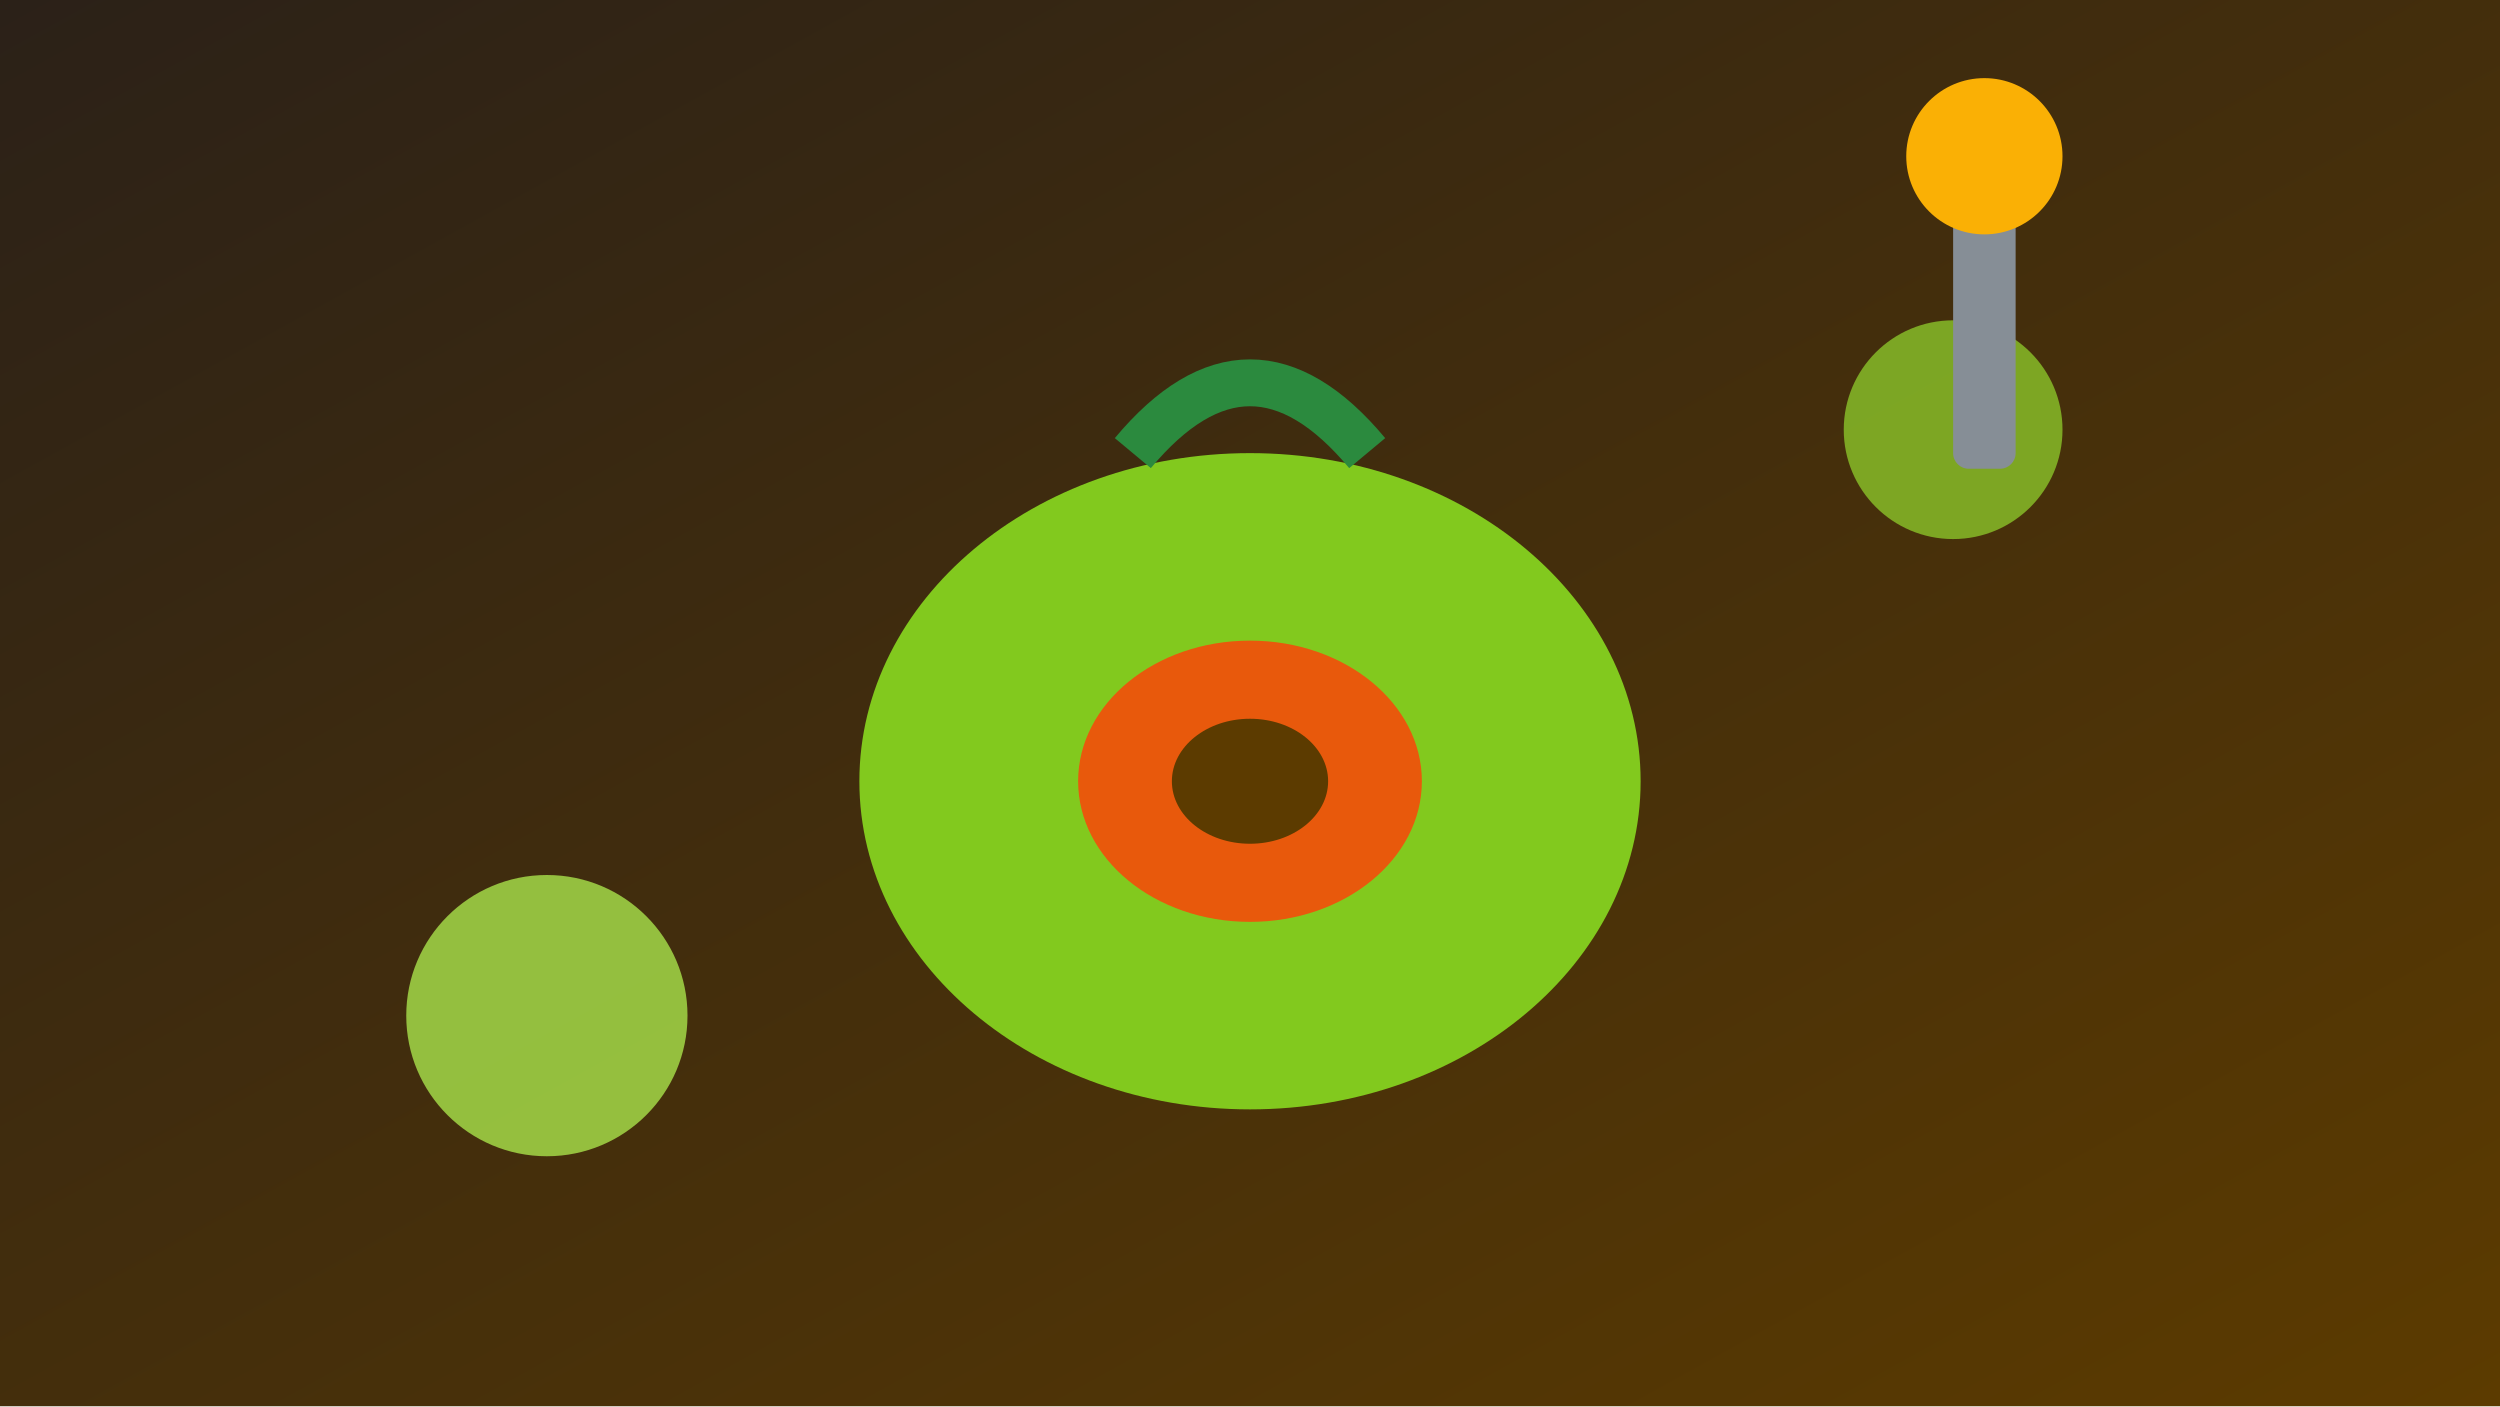
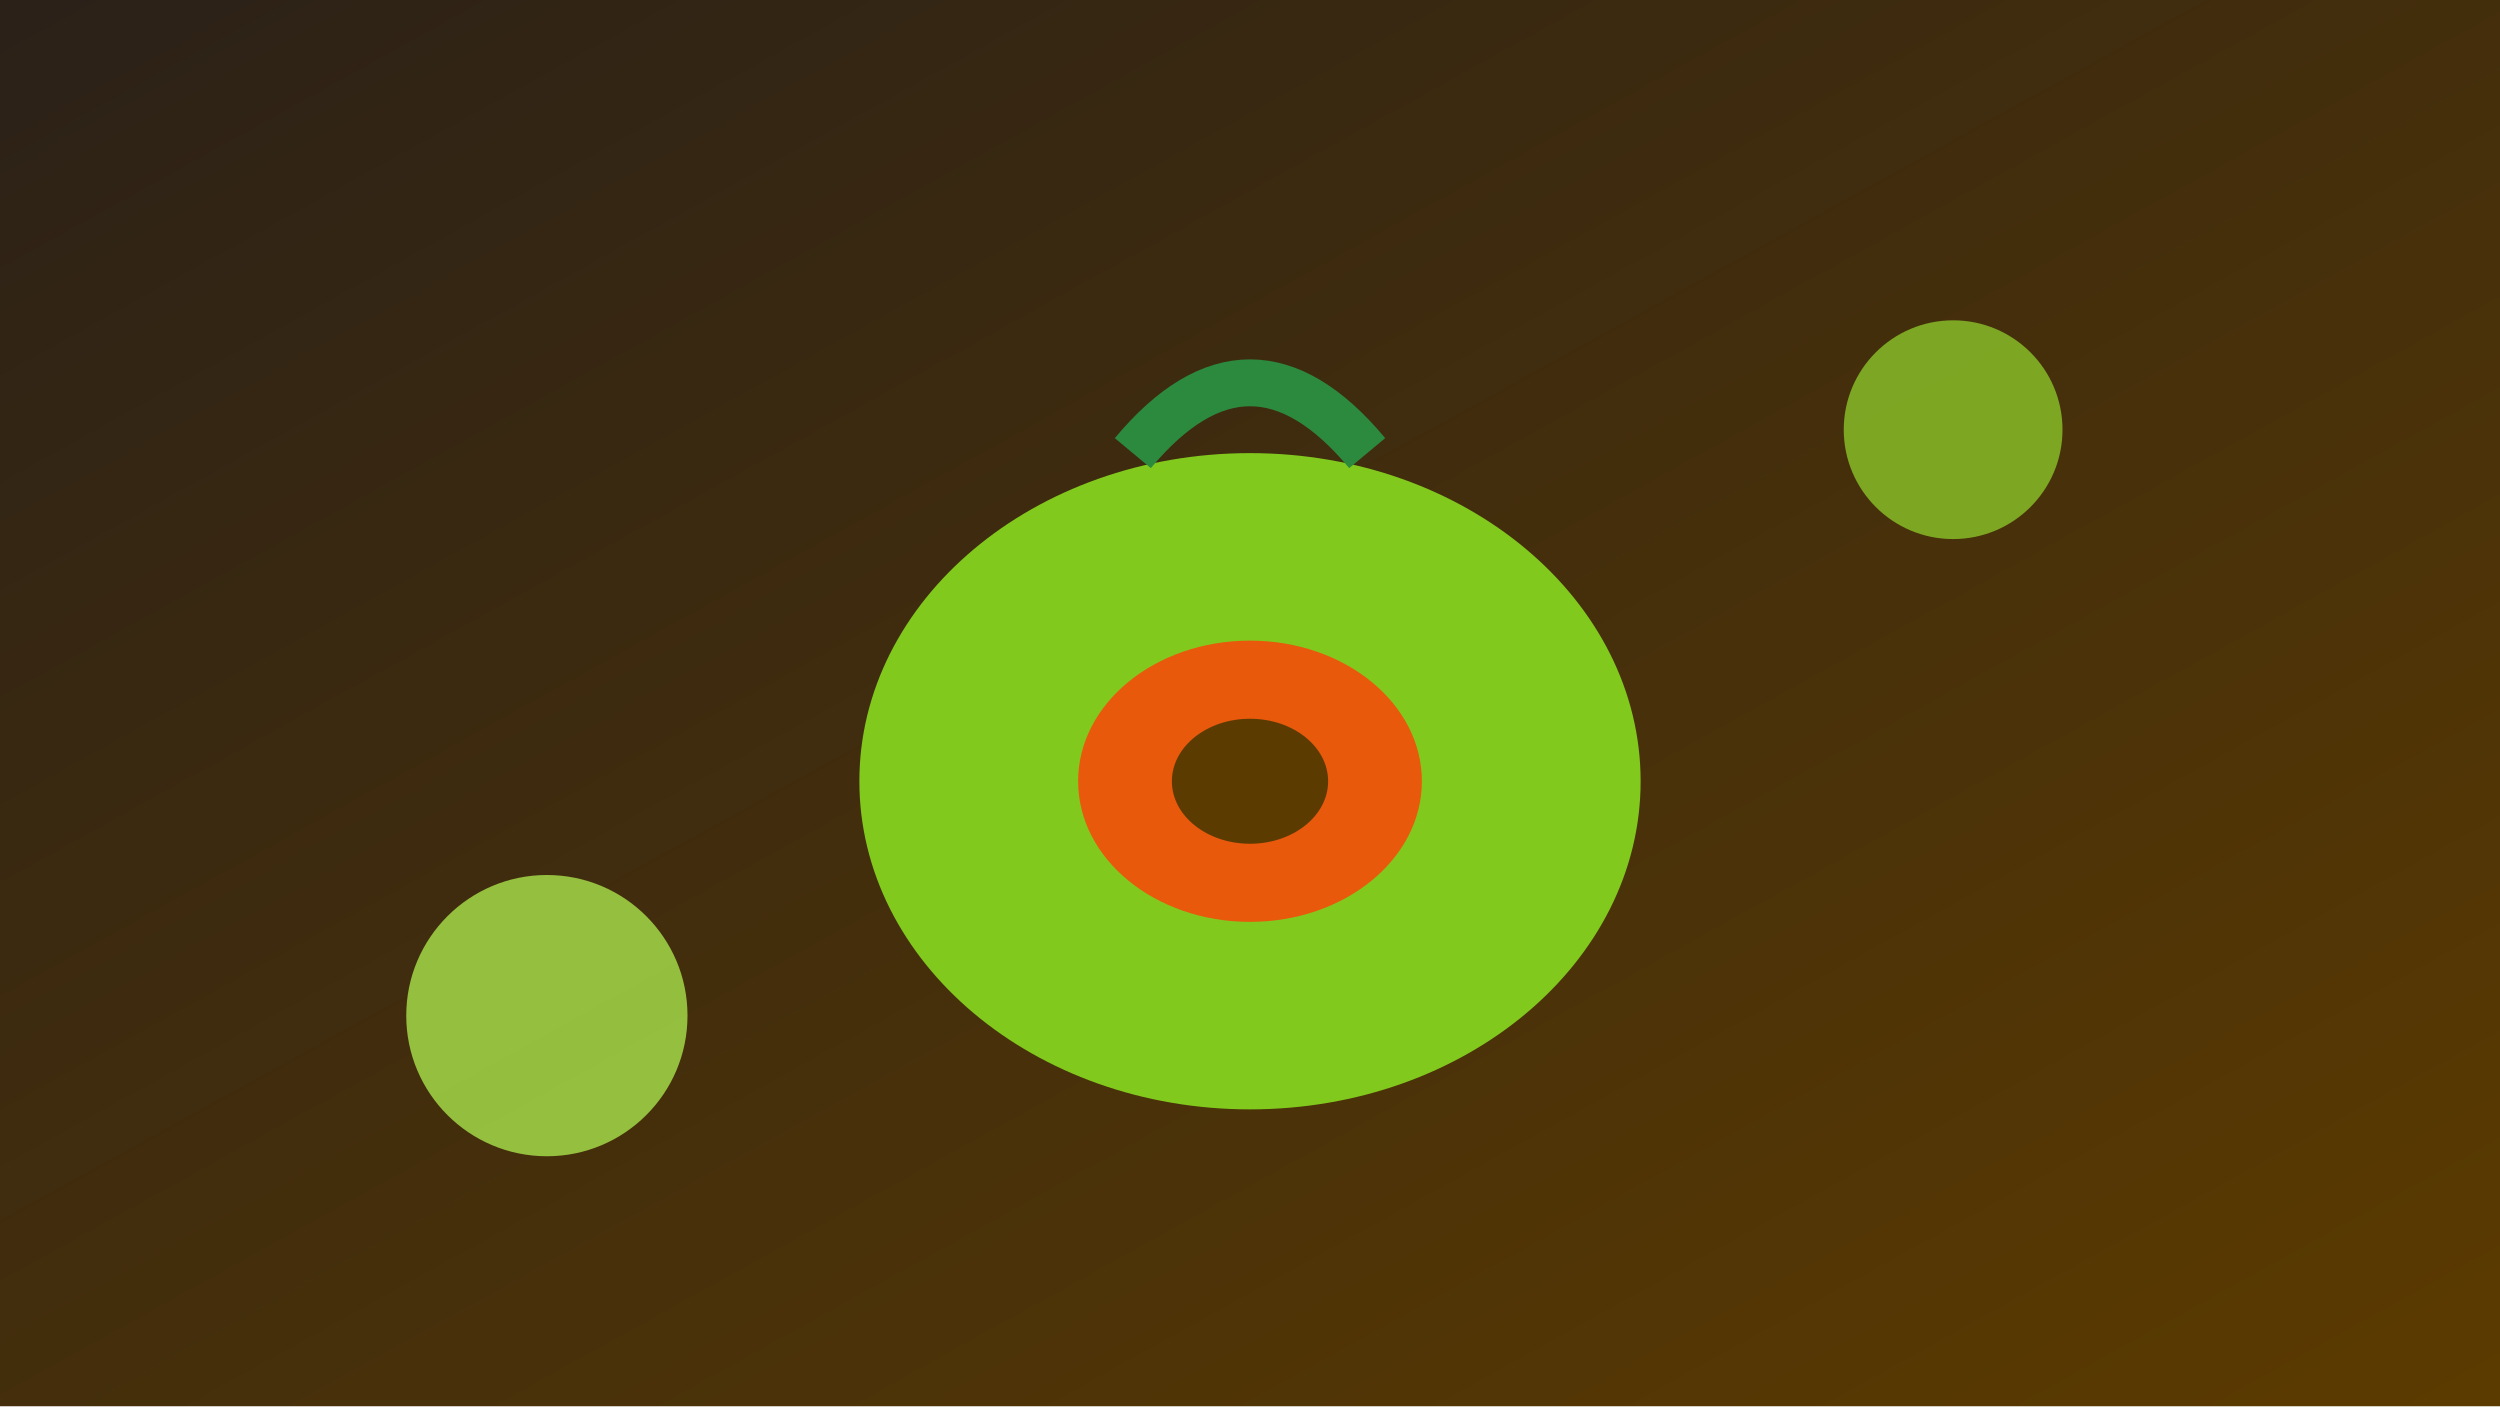
<svg xmlns="http://www.w3.org/2000/svg" viewBox="0 0 320 180" role="img" aria-hidden="true">
  <defs>
    <linearGradient id="g" x1="0" y1="0" x2="1" y2="1">
      <stop offset="0%" stop-color="#2b2118" />
      <stop offset="100%" stop-color="#5c3b00" />
    </linearGradient>
  </defs>
  <rect width="320" height="180" fill="url(#g)" />
  <ellipse cx="160" cy="100" rx="50" ry="42" fill="#82c91e" />
  <ellipse cx="160" cy="100" rx="22" ry="18" fill="#e8590c" />
  <ellipse cx="160" cy="100" rx="10" ry="8" fill="#5c3b00" />
  <path d="M145 58 Q160 40 175 58" fill="none" stroke="#2b8a3e" stroke-width="6" />
  <circle cx="70" cy="130" r="18" fill="#a9e34b" opacity="0.8" />
  <circle cx="250" cy="55" r="14" fill="#94d82d" opacity="0.7" />
-   <rect x="250" y="20" width="8" height="40" rx="2" fill="#868e96" />
-   <circle cx="254" cy="20" r="10" fill="#fab005" />
</svg>
